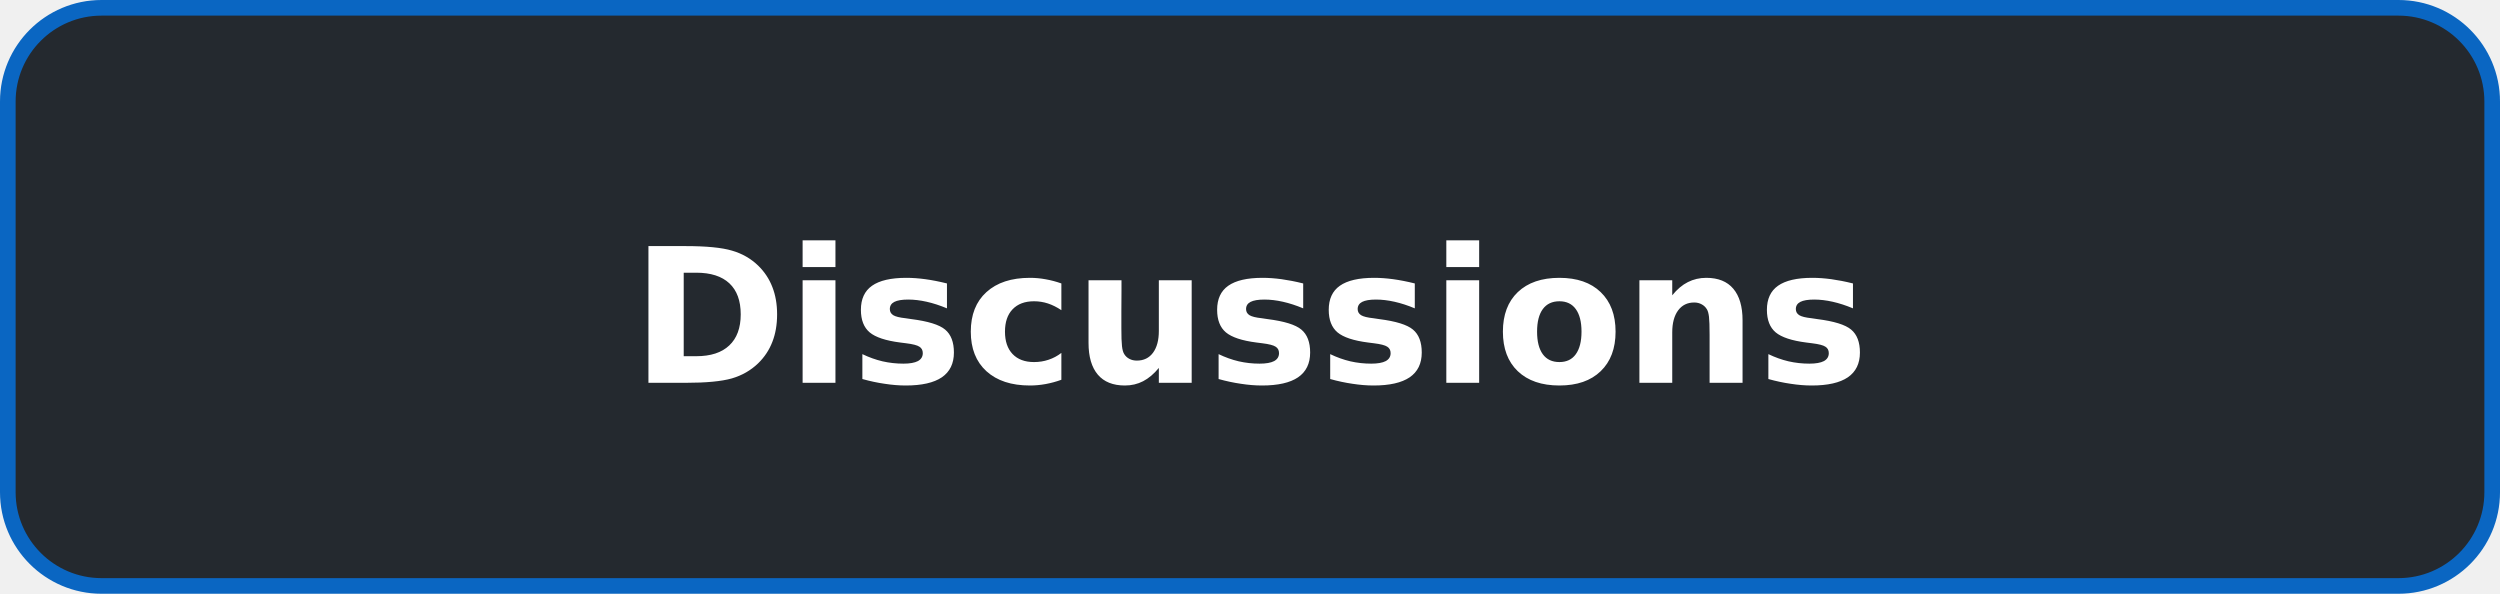
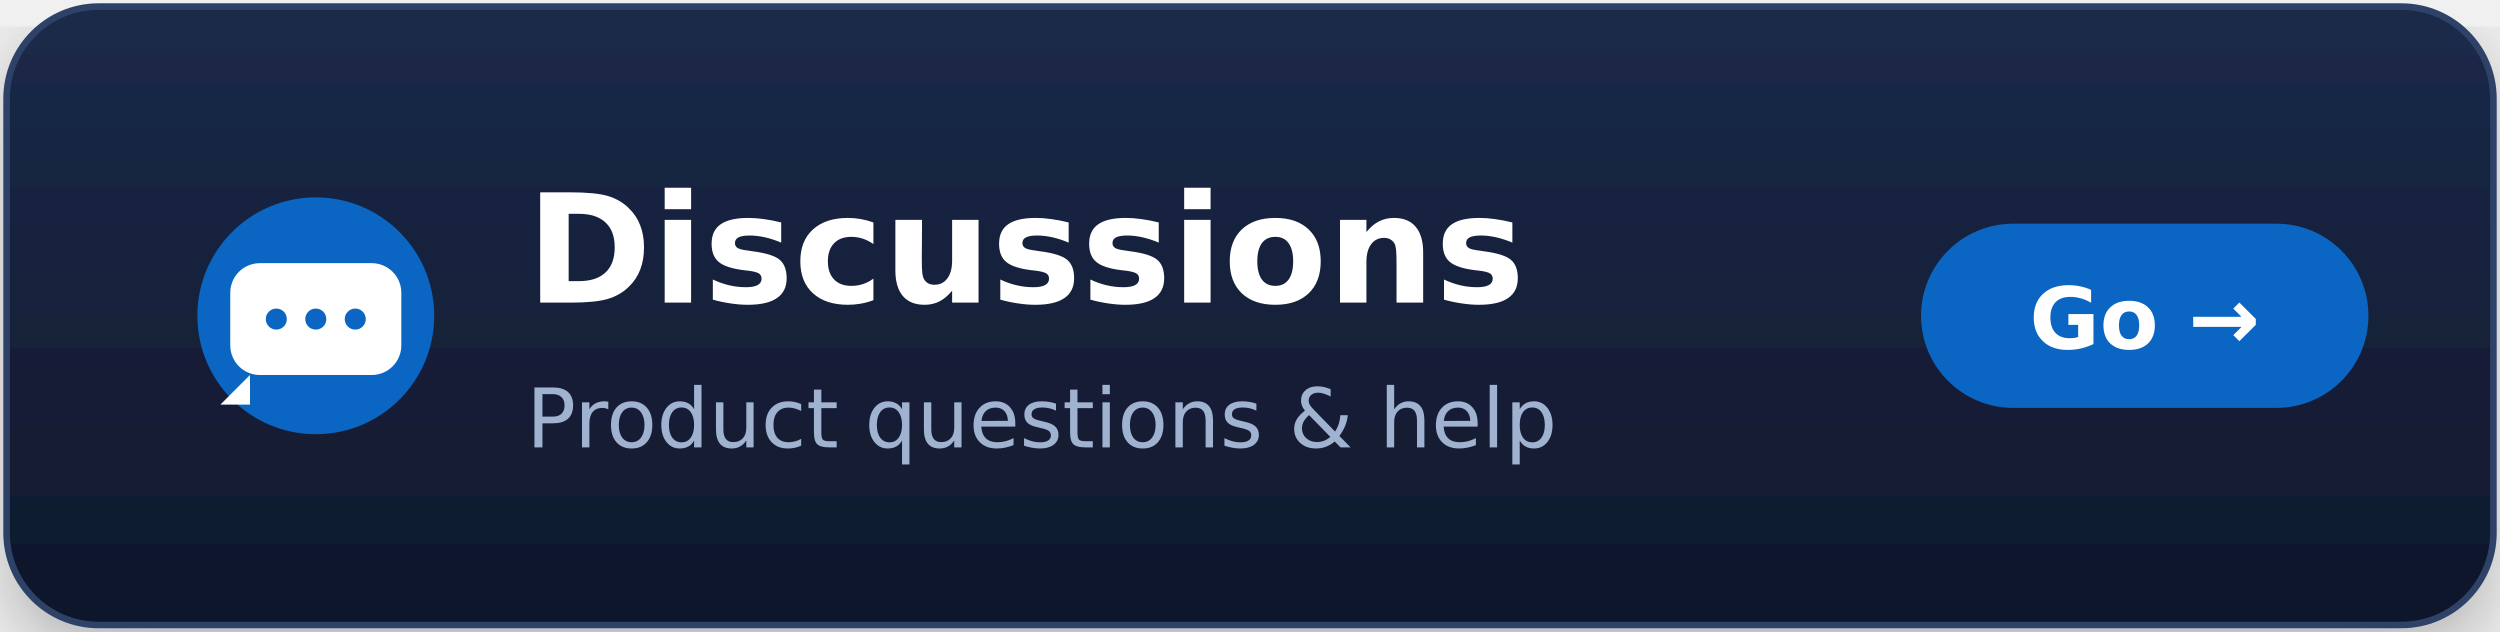
- <svg xmlns="http://www.w3.org/2000/svg" width="320" height="76" viewBox="0 0 320 76" role="img" aria-label="Discussions">
-   <rect x="1" y="1" width="318" height="74" rx="12" fill="#24292f" />
-   <rect x="1" y="1" width="318" height="74" rx="12" fill="none" stroke="#0A66C2" stroke-width="2" />
-   <text x="160" y="49" text-anchor="middle" font-family="Verdana,DejaVu Sans,Arial,sans-serif" font-size="24" font-weight="600" fill="#ffffff">Discussions</text>
+ <svg xmlns="http://www.w3.org/2000/svg" width="380" height="96" viewBox="0 0 380 96" role="img" aria-label="Discussions">
+   <defs>
+     <linearGradient id="bg" x1="0" y1="0" x2="0" y2="1">
+       <stop offset="0" stop-color="#1B2A4A" />
+       <stop offset="1" stop-color="#0F1729" />
+     </linearGradient>
+     <filter id="shadow" x="-20%" y="-20%" width="140%" height="140%">
+       <feDropShadow dx="0" dy="4" stdDeviation="8" flood-color="#0B1220" flood-opacity="0.35" />
+     </filter>
+   </defs>
+   <g filter="url(#shadow)">
+     <rect x="1" y="1" width="378" height="94" rx="14" fill="url(#bg)" />
+     <rect x="1" y="1" width="378" height="94" rx="14" fill="none" stroke="#2E4268" stroke-width="1" />
+   </g>
+   <circle cx="48" cy="48" r="18" fill="#0A66C2" />
+   <rect x="35" y="40" width="26" height="17" rx="4.5" fill="#FFFFFF" />
+   <path d="M38 57 L33.5 61.5 L38 61.5 Z" fill="#FFFFFF" />
+   <circle cx="42" cy="48.5" r="1.6" fill="#0A66C2" />
+   <circle cx="48" cy="48.5" r="1.6" fill="#0A66C2" />
+   <circle cx="54" cy="48.5" r="1.6" fill="#0A66C2" />
+   <text x="80" y="46" font-family="'Segoe UI',Verdana,DejaVu Sans,Arial,sans-serif" font-size="23" font-weight="600" fill="#FFFFFF">Discussions</text>
+   <text x="80" y="68" font-family="'Segoe UI',Verdana,DejaVu Sans,Arial,sans-serif" font-size="12.5" fill="#9FB3D1">Product questions &amp; help</text>
+   <rect x="292" y="34" width="68" height="28" rx="14" fill="#0A66C2" />
+   <text x="326" y="53" text-anchor="middle" font-family="'Segoe UI',Verdana,DejaVu Sans,Arial,sans-serif" font-size="13" font-weight="600" fill="#FFFFFF">Go →</text>
</svg>
